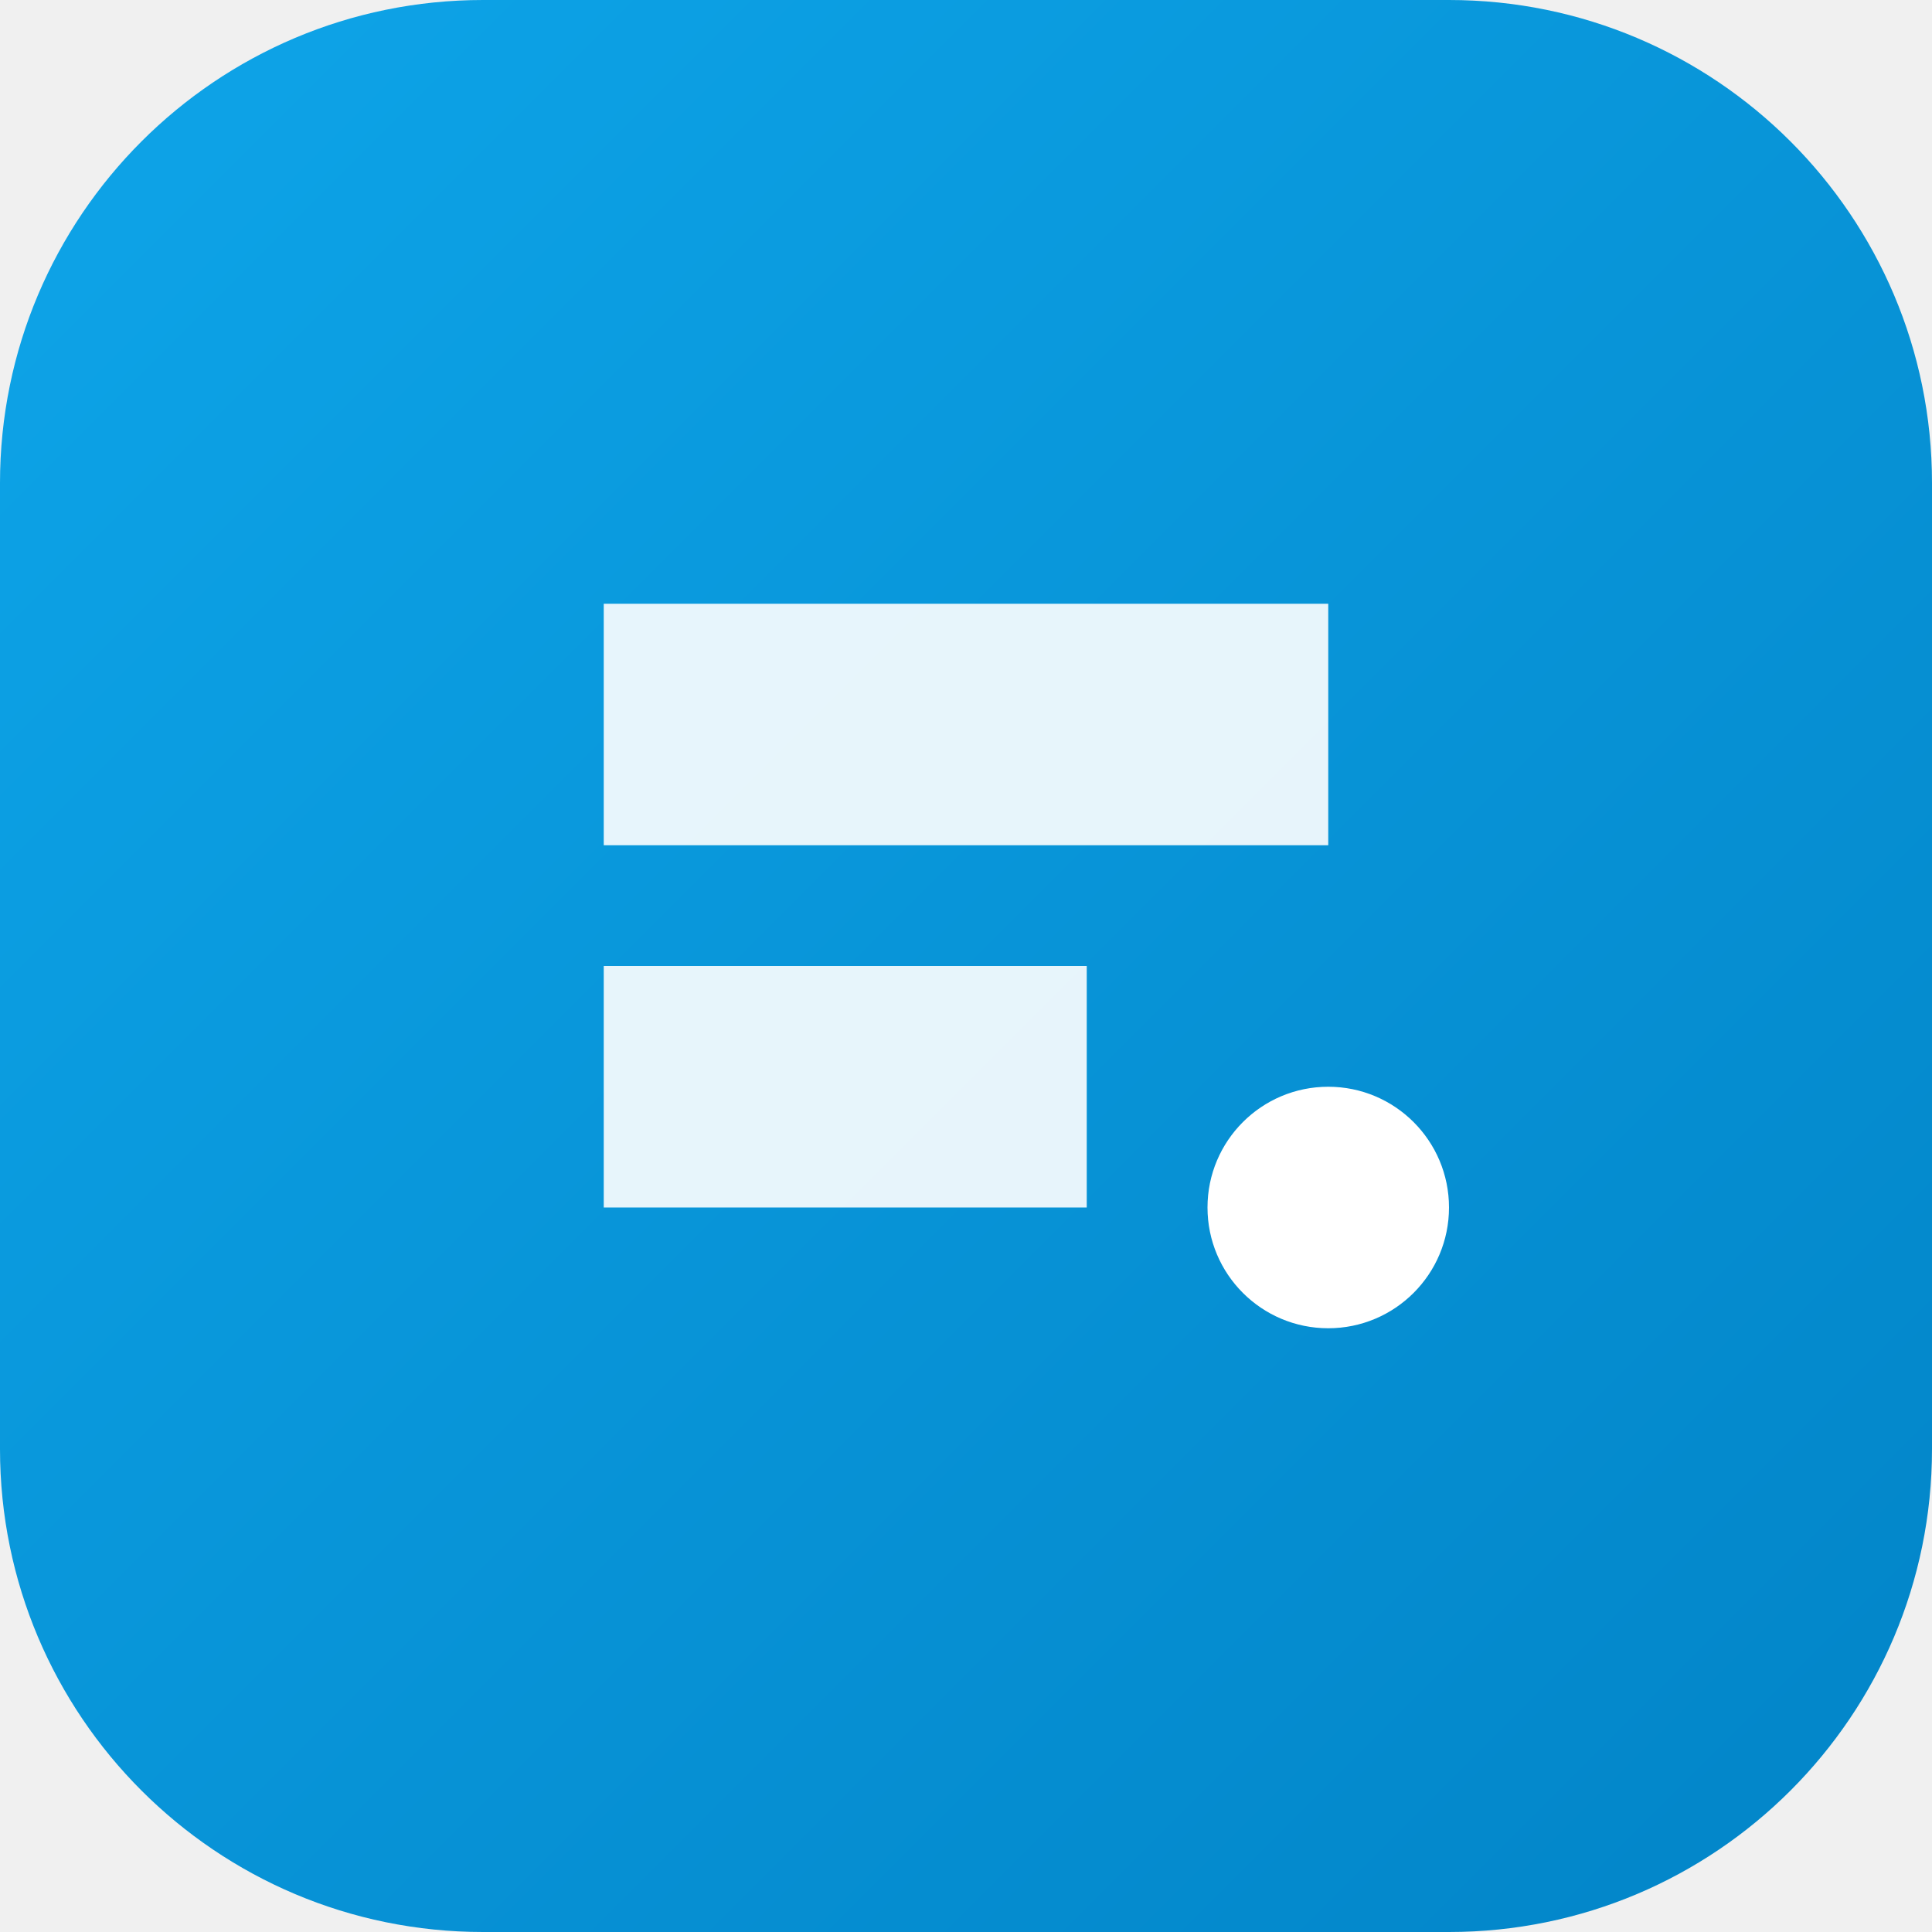
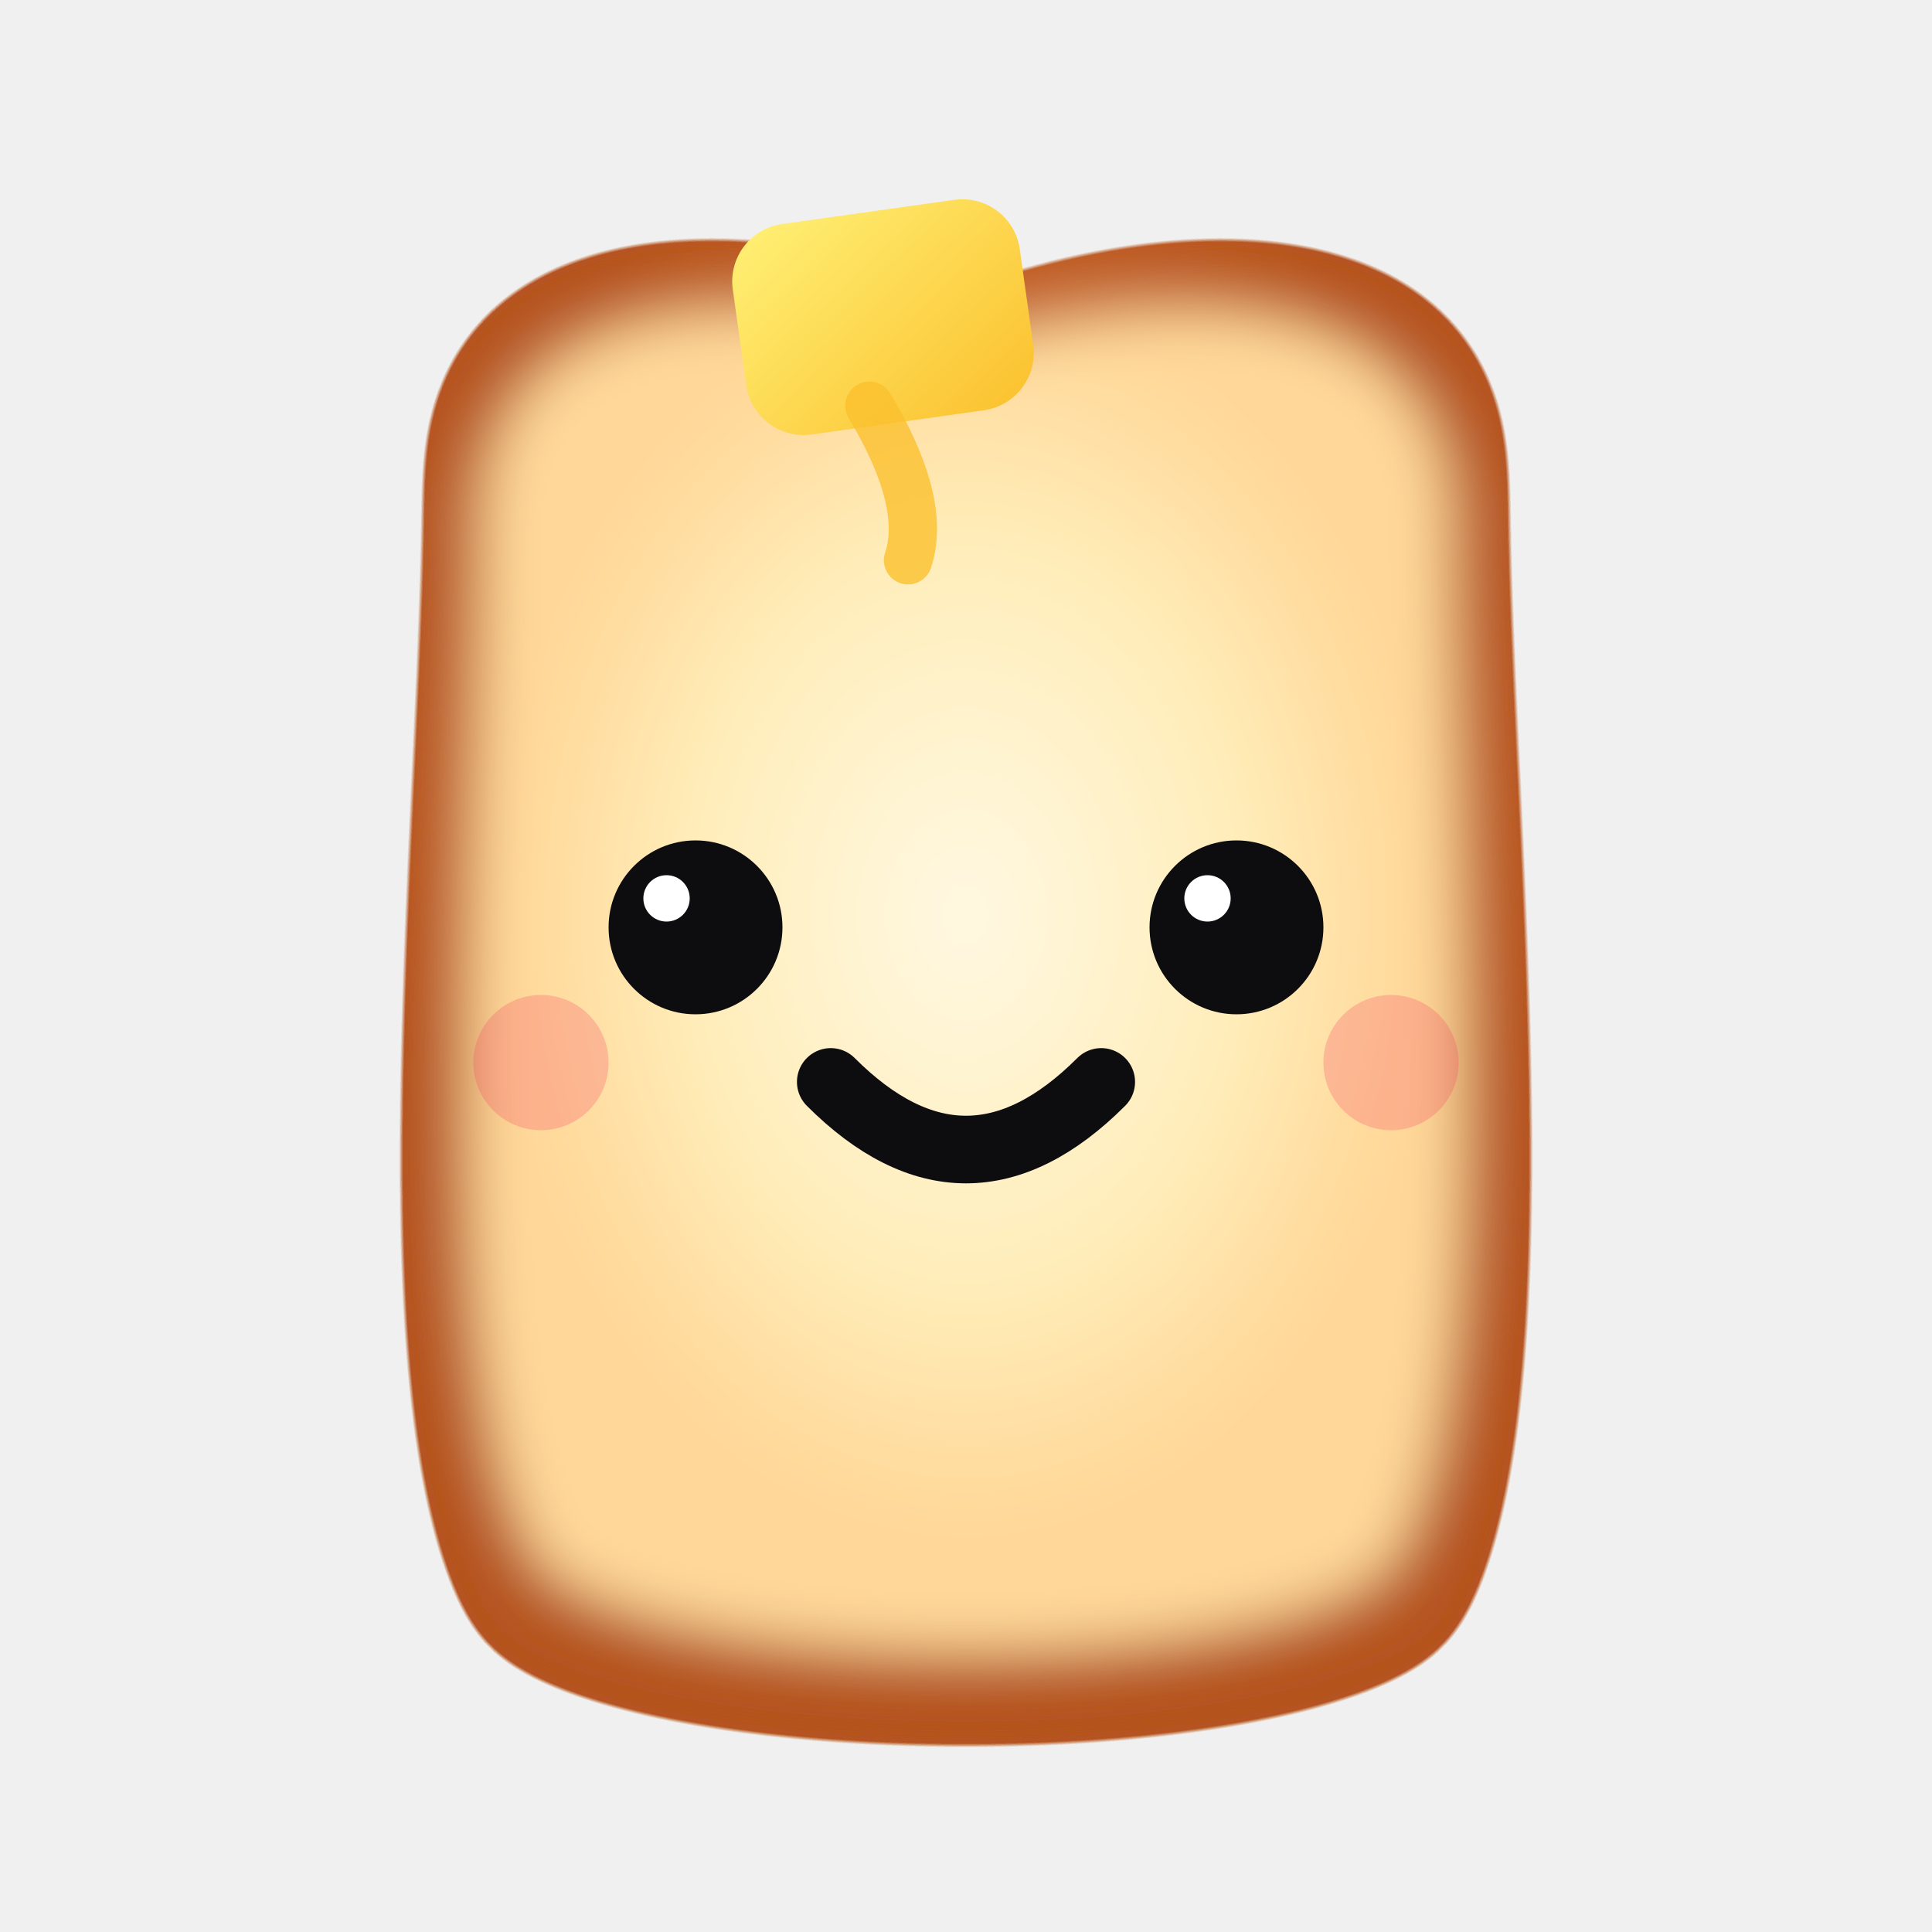
- <svg xmlns="http://www.w3.org/2000/svg" viewBox="0 0 32 32">
+ <svg xmlns="http://www.w3.org/2000/svg" viewBox="0 0 100 100">
  <defs>
-     <linearGradient id="g" x1="0%" y1="0%" x2="100%" y2="100%">
-       <stop offset="0%" style="stop-color:#0ea5e9" />
-       <stop offset="100%" style="stop-color:#0284c7" />
+     <radialGradient id="crustGrad" cx="50%" cy="40%" r="50%">
+       <stop offset="0%" stop-color="#e27c3e" />
+       <stop offset="100%" stop-color="#b5521b" />
+     </radialGradient>
+     <radialGradient id="crumbGrad" cx="50%" cy="45%" r="45%">
+       <stop offset="0%" stop-color="#fff8e3" />
+       <stop offset="60%" stop-color="#ffeebb" />
+       <stop offset="100%" stop-color="#ffd899" />
+     </radialGradient>
+     <linearGradient id="butterGrad" x1="0%" y1="0%" x2="100%" y2="100%">
+       <stop offset="0%" stop-color="#fff176" />
+       <stop offset="100%" stop-color="#fbc02d" />
    </linearGradient>
+     <filter id="gooey">
+       <feGaussianBlur in="SourceGraphic" stdDeviation="1.5" result="blur" />
+       <feColorMatrix in="blur" mode="matrix" values="1 0 0 0 0  0 1 0 0 0  0 0 1 0 0  0 0 0 18 -8" result="goo" />
+     </filter>
  </defs>
-   <rect width="32" height="32" rx="8" fill="url(#g)" />
-   <path d="M10 10h12v4H10zM10 16h8v4h-8z" fill="white" opacity="0.9" />
-   <circle cx="22" cy="20" r="2" fill="white" />
+   <g filter="url(#gooey)">
+     <path d="M 22,25 C 22,12 36,10 50,15 C 64,10 78,12 78,25 C 78,42 82,75 75,85 C 68,92 32,92 25,85 C 18,75 22,42 22,25 Z" fill="url(#crustGrad)" />
+     <path d="M 25,27 C 25,16 37,14 50,18 C 63,14 75,16 75,27 C 75,42 78,72 72,81 C 66,87 34,87 28,81 C 22,72 25,42 25,27 Z" fill="url(#crumbGrad)" />
+   </g>
+   <g>
+     <rect x="38" y="11" width="15" height="11" rx="3" transform="rotate(-8 45 15)" fill="url(#butterGrad)" />
+     <path d="M 45,21 Q 48,26 47,29" stroke="#fbc02d" stroke-width="2.5" stroke-linecap="round" fill="none" opacity="0.8" />
+   </g>
+   <g>
+     <circle cx="36" cy="48" r="4.5" fill="#0d0d0f" />
+     <circle cx="34.5" cy="46.5" r="1.2" fill="#ffffff" />
+     <circle cx="64" cy="48" r="4.5" fill="#0d0d0f" />
+     <circle cx="62.5" cy="46.5" r="1.2" fill="#ffffff" />
+   </g>
+   <path d="M 43,56 Q 50,63 57,56" stroke="#0d0d0f" stroke-width="3.5" stroke-linecap="round" fill="none" />
+   <circle cx="28" cy="55" r="3.5" fill="#f43f5e" opacity="0.25" />
+   <circle cx="72" cy="55" r="3.5" fill="#f43f5e" opacity="0.25" />
</svg>
